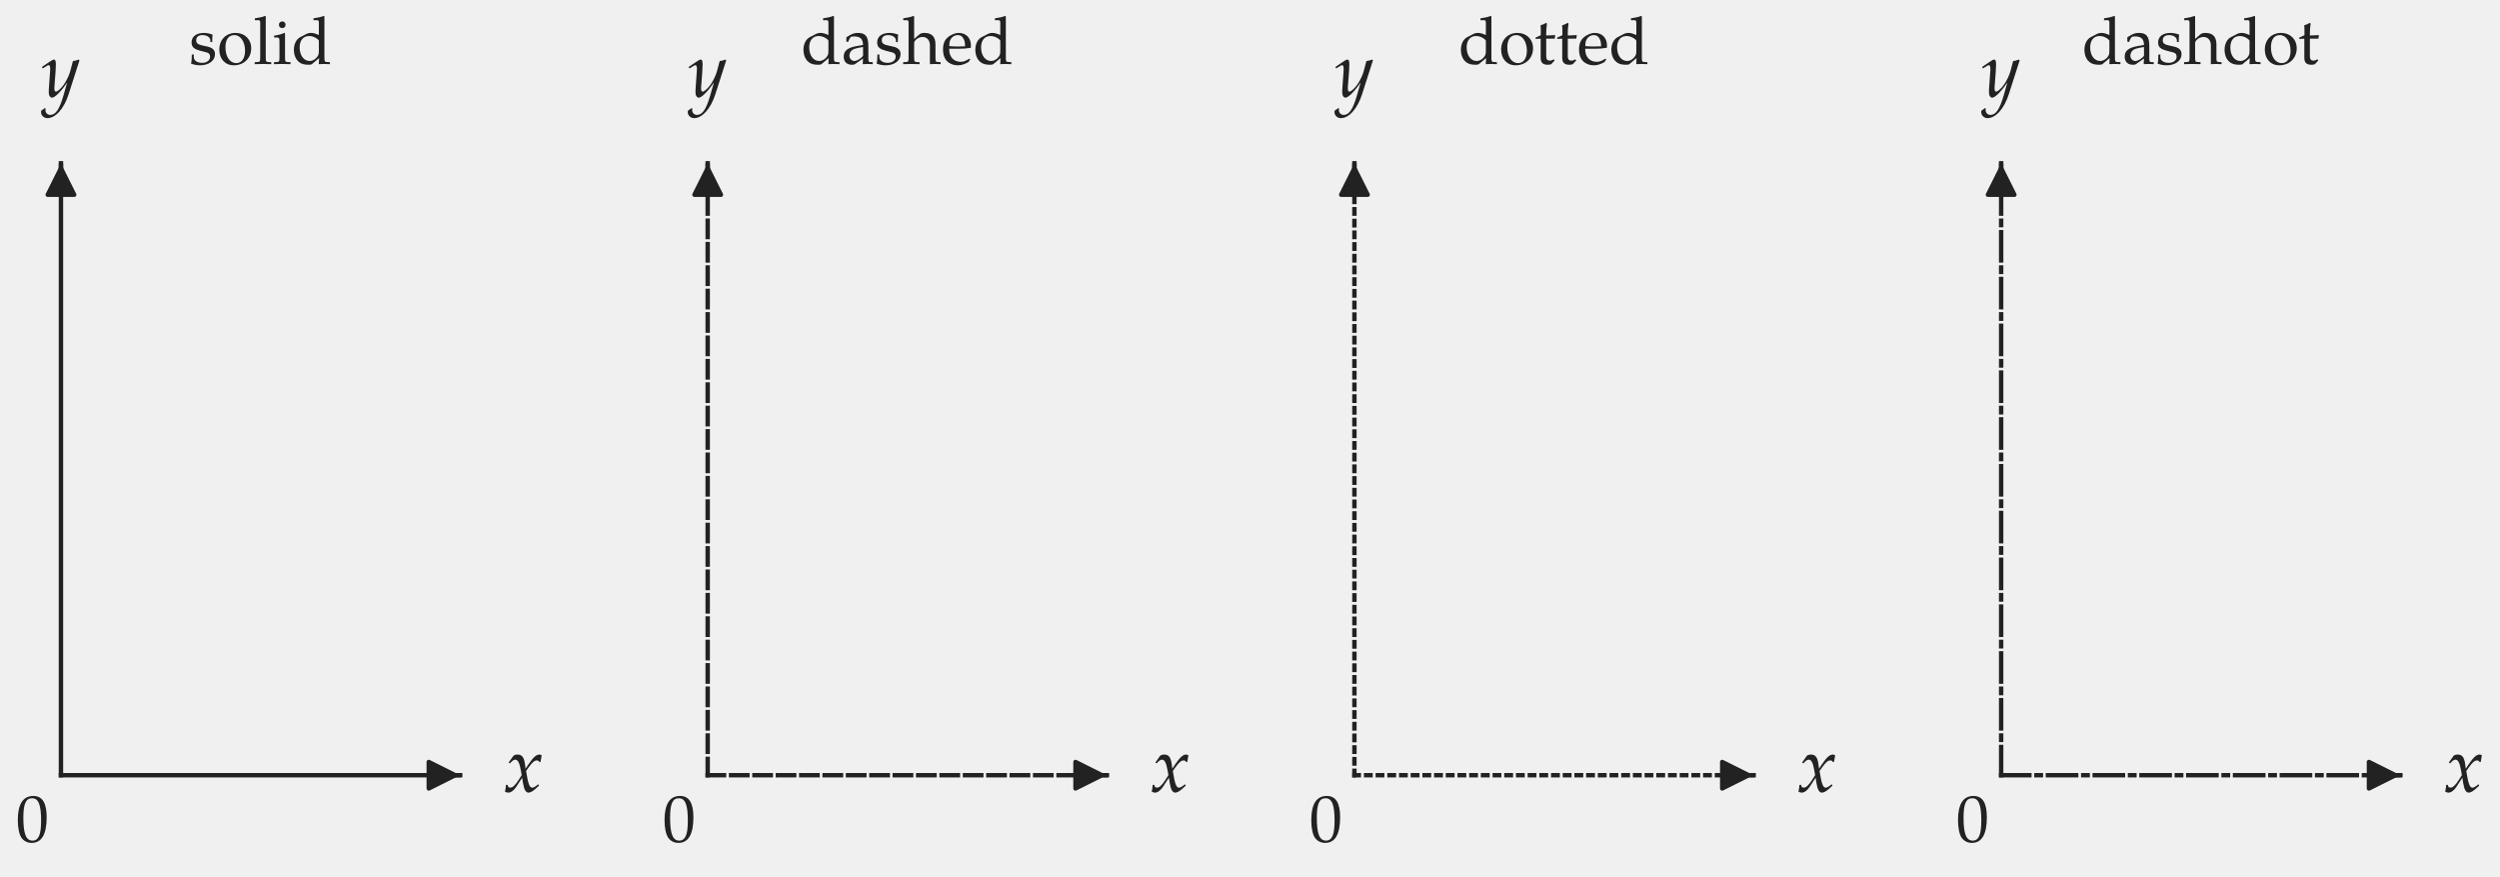
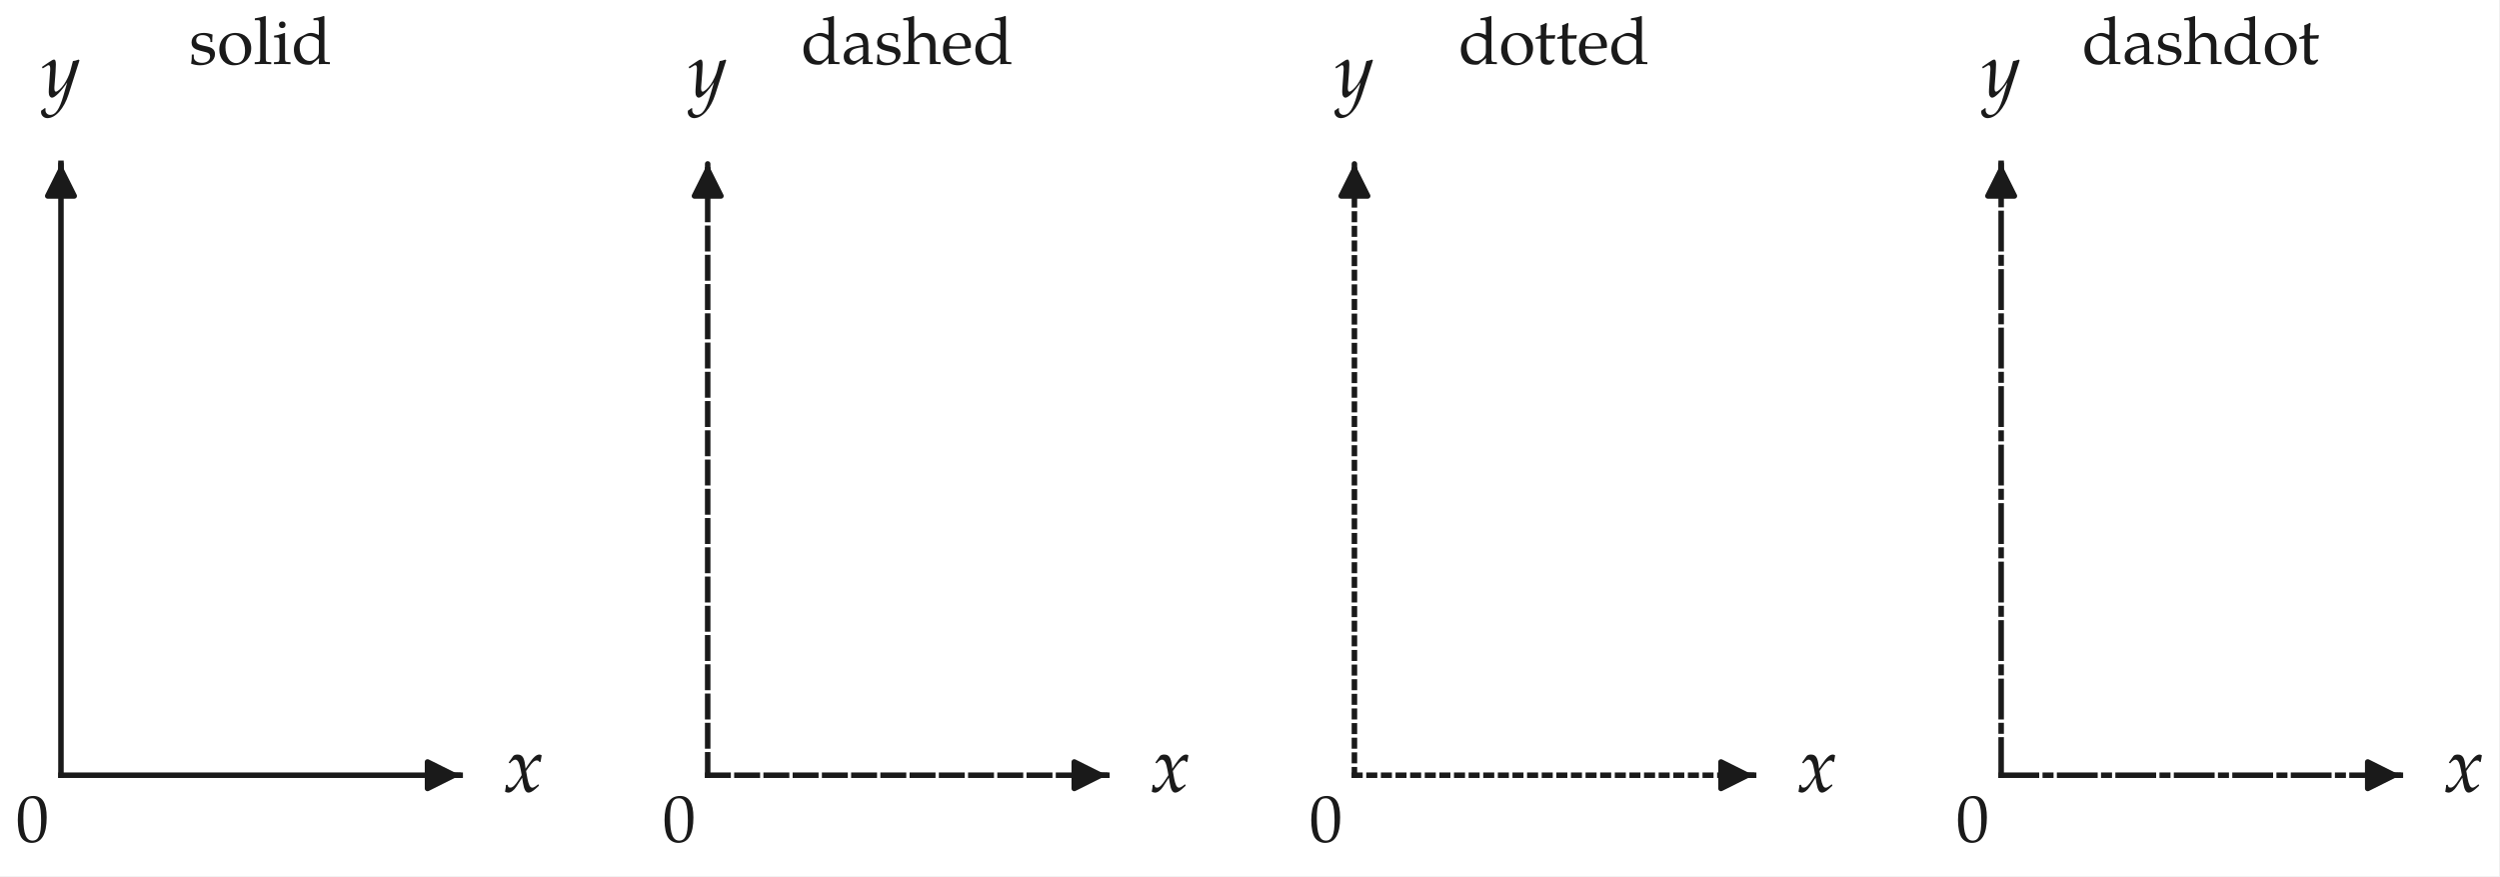
<svg xmlns="http://www.w3.org/2000/svg" xmlns:xlink="http://www.w3.org/1999/xlink" width="453.011pt" height="158.762pt" viewBox="0 0 453.011 158.762" version="1.1">
  <defs>
    <style type="text/css">*{stroke-linejoin: round; stroke-linecap: butt}</style>
  </defs>
  <g id="figure_1">
    <g id="patch_1">
-       <path d="M 0 158.762  L 453.011 158.762  L 453.011 0  L 0 0  L 0 158.762  z " style="fill: none; opacity: 0" />
+       <path d="M 0 158.762  L 453.011 158.762  L 453.011 0  L 0 0  z " style="fill: #ffffff" />
    </g>
    <g id="axes_1">
      <g id="patch_2">
-         <path d="M 11.051 140.472  L 83.42 140.472  L 83.42 29.592  L 11.051 29.592  L 11.051 140.472  z " style="fill: none; opacity: 0" />
+         <path d="M 11.051 140.472  L 83.42 140.472  L 83.42 29.592  L 11.051 29.592  z " style="fill: #ffffff" />
      </g>
      <g id="patch_3">
-         <path d="M 83.347 140.472  Q 83.383 140.472 82.525 140.472  " style="fill: none; stroke: #222222; stroke-width: 0.8; stroke-linecap: round" />
-         <path d="M 77.725 138.072  L 82.525 140.472  L 77.725 142.872  z " style="fill: #222222; stroke: #222222; stroke-width: 0.8; stroke-linecap: round" />
+         <path d="M 83.347 140.472  Q 83.383 140.472 82.302 140.472  " style="fill: none; stroke: #1a1a1a; stroke-linecap: round" />
+         <path d="M 77.502 138.072  L 82.302 140.472  L 77.502 142.872  z " style="fill: #1a1a1a; stroke: #1a1a1a; stroke-linecap: round" />
      </g>
      <g id="patch_4">
-         <path d="M 11.051 29.703  Q 11.051 29.647 11.051 30.486  " style="fill: none; stroke: #222222; stroke-width: 0.8; stroke-linecap: round" />
-         <path d="M 8.651 35.286  L 11.051 30.486  L 13.451 35.286  z " style="fill: #222222; stroke: #222222; stroke-width: 0.8; stroke-linecap: round" />
+         <path d="M 11.051 29.703  Q 11.051 29.647 11.051 30.71  " style="fill: none; stroke: #1a1a1a; stroke-linecap: round" />
+         <path d="M 8.651 35.51  L 11.051 30.71  L 13.451 35.51  z " style="fill: #1a1a1a; stroke: #1a1a1a; stroke-linecap: round" />
      </g>
      <g id="matplotlib.axis_1">
        <g id="xtick_1">
          <g id="line2d_1" />
        </g>
        <g id="xtick_2">
          <g id="line2d_2" />
        </g>
        <g id="xtick_3">
          <g id="line2d_3" />
        </g>
      </g>
      <g id="matplotlib.axis_2">
        <g id="ytick_1">
          <g id="line2d_4" />
        </g>
        <g id="ytick_2">
          <g id="line2d_5" />
        </g>
        <g id="ytick_3">
          <g id="line2d_6" />
        </g>
        <g id="ytick_4">
          <g id="line2d_7" />
        </g>
        <g id="ytick_5">
          <g id="line2d_8" />
        </g>
        <g id="ytick_6">
          <g id="line2d_9" />
        </g>
      </g>
      <g id="patch_5">
-         <path d="M 11.051 140.472  L 11.051 29.592  " style="fill: none; stroke: #222222; stroke-width: 0.8; stroke-linejoin: miter; stroke-linecap: square" />
+         <path d="M 11.051 140.472  L 11.051 29.592  " style="fill: none; stroke: #1a1a1a; stroke-linejoin: miter; stroke-linecap: square" />
      </g>
      <g id="patch_6">
-         <path d="M 11.051 140.472  L 83.42 140.472  " style="fill: none; stroke: #222222; stroke-width: 0.8; stroke-linejoin: miter; stroke-linecap: square" />
+         <path d="M 11.051 140.472  L 83.42 140.472  " style="fill: none; stroke: #1a1a1a; stroke-linejoin: miter; stroke-linecap: square" />
      </g>
      <g id="text_1">
-         <g style="fill: #222222" transform="translate(91.41966 143.587) scale(0.14 -0.14)">
+         <g style="fill: #1a1a1a" transform="translate(91.41966 143.587) scale(0.14 -0.14)">
          <defs>
            <path id="TeXGyrePagella-Italic-59" d="M 58 6  C 154 -45 256 -70 333 -70  C 544 -70 794 115 992 416  L 1478 1165  L 1549 723  C 1638 179 1779 -70 2010 -70  C 2150 -70 2355 38 2560 224  L 2874 506  L 2816 627  C 2586 435 2426 339 2323 339  C 2227 339 2144 403 2080 531  C 2022 653 1952 890 1920 1075  L 1805 1722  L 2029 2035  C 2330 2451 2502 2598 2701 2598  C 2803 2598 2880 2547 2912 2451  L 3002 2477  L 3098 3021  C 3021 3066 2963 3085 2906 3085  C 2650 3085 2394 2854 1997 2266  L 1760 1914  L 1722 2221  C 1645 2854 1472 3085 1094 3085  C 928 3085 787 3034 730 2950  L 358 2419  L 467 2355  C 659 2573 787 2662 909 2662  C 1120 2662 1261 2400 1370 1773  L 1440 1376  L 1184 979  C 909 550 691 346 512 346  C 416 346 346 371 333 403  L 262 582  L 134 563  C 134 435 122 352 83 147  C 70 70 64 51 58 6  z " transform="scale(0.015625)" />
          </defs>
          <use xlink:href="#TeXGyrePagella-Italic-59" transform="translate(0 0.796875)" />
        </g>
      </g>
      <g id="text_2">
-         <g style="fill: #222222" transform="translate(7.551058 17.658) scale(0.14 -0.14)">
+         <g style="fill: #1a1a1a" transform="translate(7.551058 17.658) scale(0.14 -0.14)">
          <defs>
            <path id="TeXGyrePagella-Italic-5a" d="M -51 -1267  C -51 -1542 186 -1766 474 -1766  C 1152 -1766 1856 -973 2234 211  L 3136 3027  L 3066 3085  C 2880 3014 2733 2976 2592 2963  L 2368 2118  C 2291 1818 2067 1350 1856 1037  C 1632 710 1318 429 1178 429  C 1037 429 1050 736 1056 819  L 1152 2061  C 1165 2259 1178 2502 1178 2682  C 1178 2970 1133 3085 1024 3085  C 941 3085 851 3040 544 2829  L 19 2470  L 90 2355  L 410 2547  C 442 2573 525 2624 570 2624  C 736 2624 710 2298 704 2195  L 595 640  L 589 384  C 582 115 704 -70 864 -70  C 1101 -70 1638 474 2118 1197  L 1805 102  C 1478 -1030 1158 -1498 710 -1498  C 486 -1498 314 -1325 314 -1101  C 314 -1069 320 -1018 326 -960  L 262 -934  L -45 -1152  C -51 -1197 -51 -1235 -51 -1267  z " transform="scale(0.015625)" />
          </defs>
          <use xlink:href="#TeXGyrePagella-Italic-5a" transform="translate(0 0.796875)" />
        </g>
      </g>
      <g id="text_3">
-         <g style="fill: #222222" transform="translate(2.88 152.5104) scale(0.12 -0.12)">
+         <g style="fill: #1a1a1a" transform="translate(2.88 152.5104) scale(0.12 -0.12)">
          <defs>
            <path id="TeXGyrePagella-Regular-11" d="M 186 2074  C 186 1325 320 678 544 365  C 768 51 1126 -128 1523 -128  C 2490 -128 2976 704 2976 2342  C 2976 3744 2560 4410 1683 4410  C 691 4410 186 3622 186 2074  z M 723 2304  C 723 3654 960 4186 1568 4186  C 2189 4186 2438 3558 2438 2022  C 2438 659 2195 96 1606 96  C 986 96 723 742 723 2304  z " transform="scale(0.015625)" />
          </defs>
          <use xlink:href="#TeXGyrePagella-Regular-11" transform="translate(0 0.09375)" />
        </g>
      </g>
      <g id="text_4">
-         <g style="fill: #222222" transform="translate(34.28192 11.592) scale(0.12 -0.12)">
+         <g style="fill: #1a1a1a" transform="translate(34.28192 11.592) scale(0.12 -0.12)">
          <defs>
            <path id="TeXGyrePagella-Regular-54" d="M 192 26  C 525 -83 774 -128 1069 -128  C 1907 -128 2502 320 2502 947  C 2502 1146 2451 1293 2323 1421  C 2157 1587 1946 1658 1382 1766  C 858 1869 685 1997 685 2291  C 685 2611 909 2790 1299 2790  C 1728 2790 2054 2566 2054 2266  L 2054 2118  L 2234 2118  C 2240 2490 2246 2643 2266 2842  C 1926 2957 1696 3002 1434 3002  C 691 3002 237 2650 237 2074  C 237 1766 378 1549 672 1414  C 845 1338 1184 1235 1619 1139  C 1907 1075 2029 941 2029 698  C 2029 352 1709 109 1254 109  C 787 109 454 333 454 653  L 454 915  L 262 915  C 262 474 243 282 192 26  z " transform="scale(0.015625)" />
            <path id="TeXGyrePagella-Regular-50" d="M 205 1389  C 205 486 774 -128 1600 -128  C 2586 -128 3290 557 3290 1517  C 3290 2381 2662 3002 1786 3002  C 851 3002 205 2342 205 1389  z M 800 1606  C 800 2374 1107 2790 1670 2790  C 2259 2790 2694 2150 2694 1280  C 2694 544 2368 83 1850 83  C 1222 83 800 698 800 1606  z " transform="scale(0.015625)" />
            <path id="TeXGyrePagella-Regular-4d" d="M 134 -19  C 403 -6 666 0 934 0  C 1203 0 1466 -6 1734 -19  L 1734 173  L 1440 192  C 1222 205 1203 250 1203 653  L 1203 4595  L 1146 4646  C 864 4538 653 4486 147 4410  L 147 4230  L 506 4230  C 621 4230 666 4160 666 3968  L 666 653  C 666 250 646 205 429 192  L 134 173  L 134 -19  z " transform="scale(0.015625)" />
            <path id="TeXGyrePagella-Regular-4a" d="M 134 -19  C 403 -6 666 0 934 0  C 1203 0 1466 -6 1734 -19  L 1734 173  L 1440 192  C 1222 205 1203 250 1203 653  L 1203 2976  L 1146 3002  C 819 2867 486 2778 147 2739  L 147 2560  L 384 2560  C 640 2560 666 2515 666 2093  L 666 653  C 666 250 646 205 429 192  L 134 173  L 134 -19  z M 614 3789  C 614 3597 742 3469 934 3469  C 1126 3469 1254 3597 1254 3789  C 1254 3974 1126 4109 941 4109  C 742 4109 614 3981 614 3789  z " transform="scale(0.015625)" />
            <path id="TeXGyrePagella-Regular-45" d="M 224 1382  C 224 870 397 448 710 192  C 928 6 1229 -77 1645 -77  C 1773 -77 1920 -51 1952 -26  L 2662 570  L 2630 -19  C 2797 -6 2957 0 3123 0  C 3315 0 3514 -6 3706 -19  L 3706 173  L 3411 192  C 3194 205 3174 250 3174 653  L 3174 4595  L 3117 4646  C 2835 4538 2624 4486 2118 4410  L 2118 4230  L 2477 4230  C 2592 4230 2637 4160 2637 3968  L 2637 2797  C 2278 2950 2099 3002 1875 3002  C 1702 3002 1549 2963 1389 2880  L 826 2586  C 461 2394 224 1926 224 1382  z M 781 1594  C 781 2291 1126 2701 1702 2701  C 1946 2701 2202 2618 2426 2464  C 2560 2374 2637 2291 2637 2240  L 2637 1414  C 2637 998 2624 934 2541 787  C 2362 486 2048 288 1747 288  C 1184 288 781 832 781 1594  z " transform="scale(0.015625)" />
          </defs>
          <use xlink:href="#TeXGyrePagella-Regular-54" />
          <use xlink:href="#TeXGyrePagella-Regular-50" transform="translate(42.40625 0)" />
          <use xlink:href="#TeXGyrePagella-Regular-4d" transform="translate(97 0)" />
          <use xlink:href="#TeXGyrePagella-Regular-4a" transform="translate(126.0938 0)" />
          <use xlink:href="#TeXGyrePagella-Regular-45" transform="translate(154.7969 0)" />
        </g>
      </g>
    </g>
    <g id="axes_2">
      <g id="patch_7">
-         <path d="M 128.288 140.472  L 200.657 140.472  L 200.657 29.592  L 128.288 29.592  L 128.288 140.472  z " style="fill: none; opacity: 0" />
+         <path d="M 128.288 140.472  L 200.657 140.472  L 200.657 29.592  L 128.288 29.592  z " style="fill: #ffffff" />
      </g>
      <g id="patch_8">
-         <path d="M 200.584 140.472  Q 200.621 140.472 199.762 140.472  " style="fill: none; stroke: #222222; stroke-width: 0.8; stroke-linecap: round" />
-         <path d="M 194.962 138.072  L 199.762 140.472  L 194.962 142.872  z " style="fill: #222222; stroke: #222222; stroke-width: 0.8; stroke-linecap: round" />
+         <path d="M 200.584 140.472  Q 200.621 140.472 199.539 140.472  " style="fill: none; stroke: #1a1a1a; stroke-linecap: round" />
+         <path d="M 194.739 138.072  L 199.539 140.472  L 194.739 142.872  z " style="fill: #1a1a1a; stroke: #1a1a1a; stroke-linecap: round" />
      </g>
      <g id="patch_9">
-         <path d="M 128.288 29.703  Q 128.288 29.647 128.288 30.486  " style="fill: none; stroke: #222222; stroke-width: 0.8; stroke-linecap: round" />
-         <path d="M 125.888 35.286  L 128.288 30.486  L 130.688 35.286  z " style="fill: #222222; stroke: #222222; stroke-width: 0.8; stroke-linecap: round" />
+         <path d="M 128.288 29.703  Q 128.288 29.647 128.288 30.71  " style="fill: none; stroke: #1a1a1a; stroke-linecap: round" />
+         <path d="M 125.888 35.51  L 128.288 30.71  L 130.688 35.51  z " style="fill: #1a1a1a; stroke: #1a1a1a; stroke-linecap: round" />
      </g>
      <g id="matplotlib.axis_3">
        <g id="xtick_4">
          <g id="line2d_10" />
        </g>
        <g id="xtick_5">
          <g id="line2d_11" />
        </g>
        <g id="xtick_6">
          <g id="line2d_12" />
        </g>
      </g>
      <g id="matplotlib.axis_4">
        <g id="ytick_7">
          <g id="line2d_13" />
        </g>
        <g id="ytick_8">
          <g id="line2d_14" />
        </g>
        <g id="ytick_9">
          <g id="line2d_15" />
        </g>
        <g id="ytick_10">
          <g id="line2d_16" />
        </g>
        <g id="ytick_11">
          <g id="line2d_17" />
        </g>
        <g id="ytick_12">
          <g id="line2d_18" />
        </g>
      </g>
      <g id="patch_10">
-         <path d="M 128.288 140.472  L 128.288 29.592  " style="fill: none; stroke-dasharray: 2.96,1.28; stroke-dashoffset: 0; stroke: #222222; stroke-width: 0.8; stroke-linejoin: miter; stroke-linecap: square" />
+         <path d="M 128.288 140.472  L 128.288 29.592  " style="fill: none; stroke-dasharray: 3.7,1.6; stroke-dashoffset: 0; stroke: #1a1a1a; stroke-linejoin: miter; stroke-linecap: square" />
      </g>
      <g id="patch_11">
-         <path d="M 128.288 140.472  L 200.657 140.472  " style="fill: none; stroke-dasharray: 2.96,1.28; stroke-dashoffset: 0; stroke: #222222; stroke-width: 0.8; stroke-linejoin: miter; stroke-linecap: square" />
+         <path d="M 128.288 140.472  L 200.657 140.472  " style="fill: none; stroke-dasharray: 3.7,1.6; stroke-dashoffset: 0; stroke: #1a1a1a; stroke-linejoin: miter; stroke-linecap: square" />
      </g>
      <g id="text_5">
-         <g style="fill: #222222" transform="translate(208.6568 143.587) scale(0.14 -0.14)">
+         <g style="fill: #1a1a1a" transform="translate(208.6568 143.587) scale(0.14 -0.14)">
          <use xlink:href="#TeXGyrePagella-Italic-59" transform="translate(0 0.796875)" />
        </g>
      </g>
      <g id="text_6">
-         <g style="fill: #222222" transform="translate(124.7882 17.658) scale(0.14 -0.14)">
+         <g style="fill: #1a1a1a" transform="translate(124.7882 17.658) scale(0.14 -0.14)">
          <use xlink:href="#TeXGyrePagella-Italic-5a" transform="translate(0 0.796875)" />
        </g>
      </g>
      <g id="text_7">
-         <g style="fill: #222222" transform="translate(120.1171 152.5104) scale(0.12 -0.12)">
+         <g style="fill: #1a1a1a" transform="translate(120.1171 152.5104) scale(0.12 -0.12)">
          <use xlink:href="#TeXGyrePagella-Regular-11" transform="translate(0 0.09375)" />
        </g>
      </g>
      <g id="text_8">
-         <g style="fill: #222222" transform="translate(145.2303 11.592) scale(0.12 -0.12)">
+         <g style="fill: #1a1a1a" transform="translate(145.2303 11.592) scale(0.12 -0.12)">
          <defs>
            <path id="TeXGyrePagella-Regular-42" d="M 205 710  C 205 211 506 -77 1011 -77  C 1126 -77 1235 -58 1280 -26  L 2074 525  L 2042 -19  C 2208 -6 2374 0 2541 0  C 2701 0 2854 -6 3014 -19  L 3014 173  L 2765 186  C 2611 192 2586 243 2586 557  L 2586 1728  C 2586 2662 2317 3002 1574 3002  C 1299 3002 1043 2931 800 2784  L 461 2579  L 461 2163  L 627 2118  L 710 2317  C 838 2618 909 2662 1203 2662  C 1805 2662 2054 2426 2074 1843  L 1440 1728  C 570 1568 205 1267 205 710  z M 755 800  C 755 1037 883 1261 1075 1382  C 1235 1478 1587 1568 2074 1638  L 2074 794  C 1888 531 1485 288 1235 288  C 979 288 755 525 755 800  z " transform="scale(0.015625)" />
            <path id="TeXGyrePagella-Regular-49" d="M 38 -19  C 301 -6 570 0 832 0  C 1094 0 1363 -6 1626 -19  L 1626 173  L 1338 192  C 1120 205 1101 250 1101 653  L 1101 2010  C 1101 2298 1523 2611 1914 2611  C 2342 2611 2624 2291 2624 1798  L 2624 -19  C 2790 -6 2963 0 3130 0  C 3309 0 3482 -6 3661 -19  L 3661 173  L 3398 192  C 3181 205 3162 243 3162 653  L 3162 1888  C 3162 2637 2810 3002 2093 3002  C 1856 3002 1722 2957 1587 2842  L 1101 2419  L 1101 4595  L 1043 4646  C 762 4538 550 4486 45 4410  L 45 4230  L 403 4230  C 518 4230 563 4160 563 3968  L 563 653  C 563 250 544 205 326 192  L 38 173  L 38 -19  z " transform="scale(0.015625)" />
            <path id="TeXGyrePagella-Regular-46" d="M 166 1402  C 166 998 256 653 435 410  C 685 70 1120 -128 1600 -128  C 1837 -128 2074 -77 2336 38  C 2509 109 2643 192 2669 230  L 2797 448  L 2714 512  C 2304 269 2157 211 1882 211  C 1466 211 1120 397 941 710  C 819 922 774 1101 762 1472  L 1696 1472  C 2138 1472 2413 1491 2854 1562  C 2861 1651 2867 1709 2867 1786  C 2867 2522 2394 3002 1677 3002  C 1440 3002 1165 2918 902 2765  C 378 2464 166 2067 166 1402  z M 774 1728  C 774 2029 800 2170 883 2336  C 1018 2618 1293 2790 1600 2790  C 1811 2790 1978 2707 2093 2534  C 2234 2323 2298 2138 2298 1709  L 1581 1690  C 1286 1690 1120 1696 774 1728  z " transform="scale(0.015625)" />
          </defs>
          <use xlink:href="#TeXGyrePagella-Regular-45" />
          <use xlink:href="#TeXGyrePagella-Regular-42" transform="translate(61.09375 0)" />
          <use xlink:href="#TeXGyrePagella-Regular-54" transform="translate(111.0938 0)" />
          <use xlink:href="#TeXGyrePagella-Regular-49" transform="translate(153.5 0)" />
          <use xlink:href="#TeXGyrePagella-Regular-46" transform="translate(211.7031 0)" />
          <use xlink:href="#TeXGyrePagella-Regular-45" transform="translate(259.6094 0)" />
        </g>
      </g>
    </g>
    <g id="axes_3">
      <g id="patch_12">
-         <path d="M 245.525 140.472  L 317.894 140.472  L 317.894 29.592  L 245.525 29.592  L 245.525 140.472  z " style="fill: none; opacity: 0" />
+         <path d="M 245.525 140.472  L 317.894 140.472  L 317.894 29.592  L 245.525 29.592  z " style="fill: #ffffff" />
      </g>
      <g id="patch_13">
-         <path d="M 317.822 140.472  Q 317.858 140.472 316.999 140.472  " style="fill: none; stroke: #222222; stroke-width: 0.8; stroke-linecap: round" />
-         <path d="M 312.199 138.072  L 316.999 140.472  L 312.199 142.872  z " style="fill: #222222; stroke: #222222; stroke-width: 0.8; stroke-linecap: round" />
+         <path d="M 317.822 140.472  Q 317.858 140.472 316.776 140.472  " style="fill: none; stroke: #1a1a1a; stroke-linecap: round" />
+         <path d="M 311.976 138.072  L 316.776 140.472  L 311.976 142.872  z " style="fill: #1a1a1a; stroke: #1a1a1a; stroke-linecap: round" />
      </g>
      <g id="patch_14">
-         <path d="M 245.525 29.703  Q 245.525 29.647 245.525 30.486  " style="fill: none; stroke: #222222; stroke-width: 0.8; stroke-linecap: round" />
-         <path d="M 243.125 35.286  L 245.525 30.486  L 247.925 35.286  z " style="fill: #222222; stroke: #222222; stroke-width: 0.8; stroke-linecap: round" />
+         <path d="M 245.525 29.703  Q 245.525 29.647 245.525 30.71  " style="fill: none; stroke: #1a1a1a; stroke-linecap: round" />
+         <path d="M 243.125 35.51  L 245.525 30.71  L 247.925 35.51  z " style="fill: #1a1a1a; stroke: #1a1a1a; stroke-linecap: round" />
      </g>
      <g id="matplotlib.axis_5">
        <g id="xtick_7">
          <g id="line2d_19" />
        </g>
        <g id="xtick_8">
          <g id="line2d_20" />
        </g>
        <g id="xtick_9">
          <g id="line2d_21" />
        </g>
      </g>
      <g id="matplotlib.axis_6">
        <g id="ytick_13">
          <g id="line2d_22" />
        </g>
        <g id="ytick_14">
          <g id="line2d_23" />
        </g>
        <g id="ytick_15">
          <g id="line2d_24" />
        </g>
        <g id="ytick_16">
          <g id="line2d_25" />
        </g>
        <g id="ytick_17">
          <g id="line2d_26" />
        </g>
        <g id="ytick_18">
          <g id="line2d_27" />
        </g>
      </g>
      <g id="patch_15">
-         <path d="M 245.525 140.472  L 245.525 29.592  " style="fill: none; stroke-dasharray: 0.8,1.32; stroke-dashoffset: 0; stroke: #222222; stroke-width: 0.8; stroke-linejoin: miter; stroke-linecap: square" />
+         <path d="M 245.525 140.472  L 245.525 29.592  " style="fill: none; stroke-dasharray: 1,1.65; stroke-dashoffset: 0; stroke: #1a1a1a; stroke-linejoin: miter; stroke-linecap: square" />
      </g>
      <g id="patch_16">
-         <path d="M 245.525 140.472  L 317.894 140.472  " style="fill: none; stroke-dasharray: 0.8,1.32; stroke-dashoffset: 0; stroke: #222222; stroke-width: 0.8; stroke-linejoin: miter; stroke-linecap: square" />
+         <path d="M 245.525 140.472  L 317.894 140.472  " style="fill: none; stroke-dasharray: 1,1.65; stroke-dashoffset: 0; stroke: #1a1a1a; stroke-linejoin: miter; stroke-linecap: square" />
      </g>
      <g id="text_9">
-         <g style="fill: #222222" transform="translate(325.8939 143.587) scale(0.14 -0.14)">
+         <g style="fill: #1a1a1a" transform="translate(325.8939 143.587) scale(0.14 -0.14)">
          <use xlink:href="#TeXGyrePagella-Italic-59" transform="translate(0 0.796875)" />
        </g>
      </g>
      <g id="text_10">
-         <g style="fill: #222222" transform="translate(242.0253 17.658) scale(0.14 -0.14)">
+         <g style="fill: #1a1a1a" transform="translate(242.0253 17.658) scale(0.14 -0.14)">
          <use xlink:href="#TeXGyrePagella-Italic-5a" transform="translate(0 0.796875)" />
        </g>
      </g>
      <g id="text_11">
-         <g style="fill: #222222" transform="translate(237.3543 152.5104) scale(0.12 -0.12)">
+         <g style="fill: #1a1a1a" transform="translate(237.3543 152.5104) scale(0.12 -0.12)">
          <use xlink:href="#TeXGyrePagella-Regular-11" transform="translate(0 0.09375)" />
        </g>
      </g>
      <g id="text_12">
-         <g style="fill: #222222" transform="translate(264.4071 11.592) scale(0.12 -0.12)">
+         <g style="fill: #1a1a1a" transform="translate(264.4071 11.592) scale(0.12 -0.12)">
          <defs>
            <path id="TeXGyrePagella-Regular-55" d="M 141 2419  L 627 2445  L 627 602  C 627 128 838 -77 1331 -77  C 1478 -77 1632 -45 1670 0  L 1978 339  L 1894 448  C 1734 358 1638 326 1517 326  C 1267 326 1165 454 1165 768  L 1165 2445  L 1984 2445  L 2042 2790  L 1165 2752  L 1165 2995  C 1165 3264 1184 3494 1235 3904  L 1158 3974  C 1005 3878 813 3795 614 3731  C 634 3539 640 3418 640 3226  L 640 2778  L 141 2554  L 141 2419  z " transform="scale(0.015625)" />
          </defs>
          <use xlink:href="#TeXGyrePagella-Regular-45" />
          <use xlink:href="#TeXGyrePagella-Regular-50" transform="translate(61.09375 0)" />
          <use xlink:href="#TeXGyrePagella-Regular-55" transform="translate(114.1875 0)" />
          <use xlink:href="#TeXGyrePagella-Regular-55" transform="translate(146.7812 0)" />
          <use xlink:href="#TeXGyrePagella-Regular-46" transform="translate(179.375 0)" />
          <use xlink:href="#TeXGyrePagella-Regular-45" transform="translate(227.2812 0)" />
        </g>
      </g>
    </g>
    <g id="axes_4">
      <g id="patch_17">
-         <path d="M 362.762 140.472  L 435.131 140.472  L 435.131 29.592  L 362.762 29.592  L 362.762 140.472  z " style="fill: none; opacity: 0" />
+         <path d="M 362.762 140.472  L 435.131 140.472  L 435.131 29.592  L 362.762 29.592  z " style="fill: #ffffff" />
      </g>
      <g id="patch_18">
-         <path d="M 435.059 140.472  Q 435.095 140.472 434.237 140.472  " style="fill: none; stroke: #222222; stroke-width: 0.8; stroke-linecap: round" />
-         <path d="M 429.437 138.072  L 434.237 140.472  L 429.437 142.872  z " style="fill: #222222; stroke: #222222; stroke-width: 0.8; stroke-linecap: round" />
+         <path d="M 435.059 140.472  Q 435.095 140.472 434.013 140.472  " style="fill: none; stroke: #1a1a1a; stroke-linecap: round" />
+         <path d="M 429.213 138.072  L 434.013 140.472  L 429.213 142.872  z " style="fill: #1a1a1a; stroke: #1a1a1a; stroke-linecap: round" />
      </g>
      <g id="patch_19">
-         <path d="M 362.762 29.703  Q 362.762 29.647 362.762 30.486  " style="fill: none; stroke: #222222; stroke-width: 0.8; stroke-linecap: round" />
-         <path d="M 360.362 35.286  L 362.762 30.486  L 365.162 35.286  z " style="fill: #222222; stroke: #222222; stroke-width: 0.8; stroke-linecap: round" />
+         <path d="M 362.762 29.703  Q 362.762 29.647 362.762 30.71  " style="fill: none; stroke: #1a1a1a; stroke-linecap: round" />
+         <path d="M 360.362 35.51  L 362.762 30.71  L 365.162 35.51  z " style="fill: #1a1a1a; stroke: #1a1a1a; stroke-linecap: round" />
      </g>
      <g id="matplotlib.axis_7">
        <g id="xtick_10">
          <g id="line2d_28" />
        </g>
        <g id="xtick_11">
          <g id="line2d_29" />
        </g>
        <g id="xtick_12">
          <g id="line2d_30" />
        </g>
      </g>
      <g id="matplotlib.axis_8">
        <g id="ytick_19">
          <g id="line2d_31" />
        </g>
        <g id="ytick_20">
          <g id="line2d_32" />
        </g>
        <g id="ytick_21">
          <g id="line2d_33" />
        </g>
        <g id="ytick_22">
          <g id="line2d_34" />
        </g>
        <g id="ytick_23">
          <g id="line2d_35" />
        </g>
        <g id="ytick_24">
          <g id="line2d_36" />
        </g>
      </g>
      <g id="patch_20">
-         <path d="M 362.762 140.472  L 362.762 29.592  " style="fill: none; stroke-dasharray: 5.12,1.28,0.8,1.28; stroke-dashoffset: 0; stroke: #222222; stroke-width: 0.8; stroke-linejoin: miter; stroke-linecap: square" />
+         <path d="M 362.762 140.472  L 362.762 29.592  " style="fill: none; stroke-dasharray: 6.4,1.6,1,1.6; stroke-dashoffset: 0; stroke: #1a1a1a; stroke-linejoin: miter; stroke-linecap: square" />
      </g>
      <g id="patch_21">
-         <path d="M 362.762 140.472  L 435.131 140.472  " style="fill: none; stroke-dasharray: 5.12,1.28,0.8,1.28; stroke-dashoffset: 0; stroke: #222222; stroke-width: 0.8; stroke-linejoin: miter; stroke-linecap: square" />
+         <path d="M 362.762 140.472  L 435.131 140.472  " style="fill: none; stroke-dasharray: 6.4,1.6,1,1.6; stroke-dashoffset: 0; stroke: #1a1a1a; stroke-linejoin: miter; stroke-linecap: square" />
      </g>
      <g id="text_13">
-         <g style="fill: #222222" transform="translate(443.1311 143.587) scale(0.14 -0.14)">
+         <g style="fill: #1a1a1a" transform="translate(443.1311 143.587) scale(0.14 -0.14)">
          <use xlink:href="#TeXGyrePagella-Italic-59" transform="translate(0 0.796875)" />
        </g>
      </g>
      <g id="text_14">
-         <g style="fill: #222222" transform="translate(359.2625 17.658) scale(0.14 -0.14)">
+         <g style="fill: #1a1a1a" transform="translate(359.2625 17.658) scale(0.14 -0.14)">
          <use xlink:href="#TeXGyrePagella-Italic-5a" transform="translate(0 0.796875)" />
        </g>
      </g>
      <g id="text_15">
-         <g style="fill: #222222" transform="translate(354.5914 152.5104) scale(0.12 -0.12)">
+         <g style="fill: #1a1a1a" transform="translate(354.5914 152.5104) scale(0.12 -0.12)">
          <use xlink:href="#TeXGyrePagella-Regular-11" transform="translate(0 0.09375)" />
        </g>
      </g>
      <g id="text_16">
-         <g style="fill: #222222" transform="translate(377.4377 11.592) scale(0.12 -0.12)">
+         <g style="fill: #1a1a1a" transform="translate(377.4377 11.592) scale(0.12 -0.12)">
          <use xlink:href="#TeXGyrePagella-Regular-45" />
          <use xlink:href="#TeXGyrePagella-Regular-42" transform="translate(61.09375 0)" />
          <use xlink:href="#TeXGyrePagella-Regular-54" transform="translate(111.0938 0)" />
          <use xlink:href="#TeXGyrePagella-Regular-49" transform="translate(153.5 0)" />
          <use xlink:href="#TeXGyrePagella-Regular-45" transform="translate(211.7031 0)" />
          <use xlink:href="#TeXGyrePagella-Regular-50" transform="translate(272.7969 0)" />
          <use xlink:href="#TeXGyrePagella-Regular-55" transform="translate(325.8906 0)" />
        </g>
      </g>
    </g>
  </g>
</svg>
